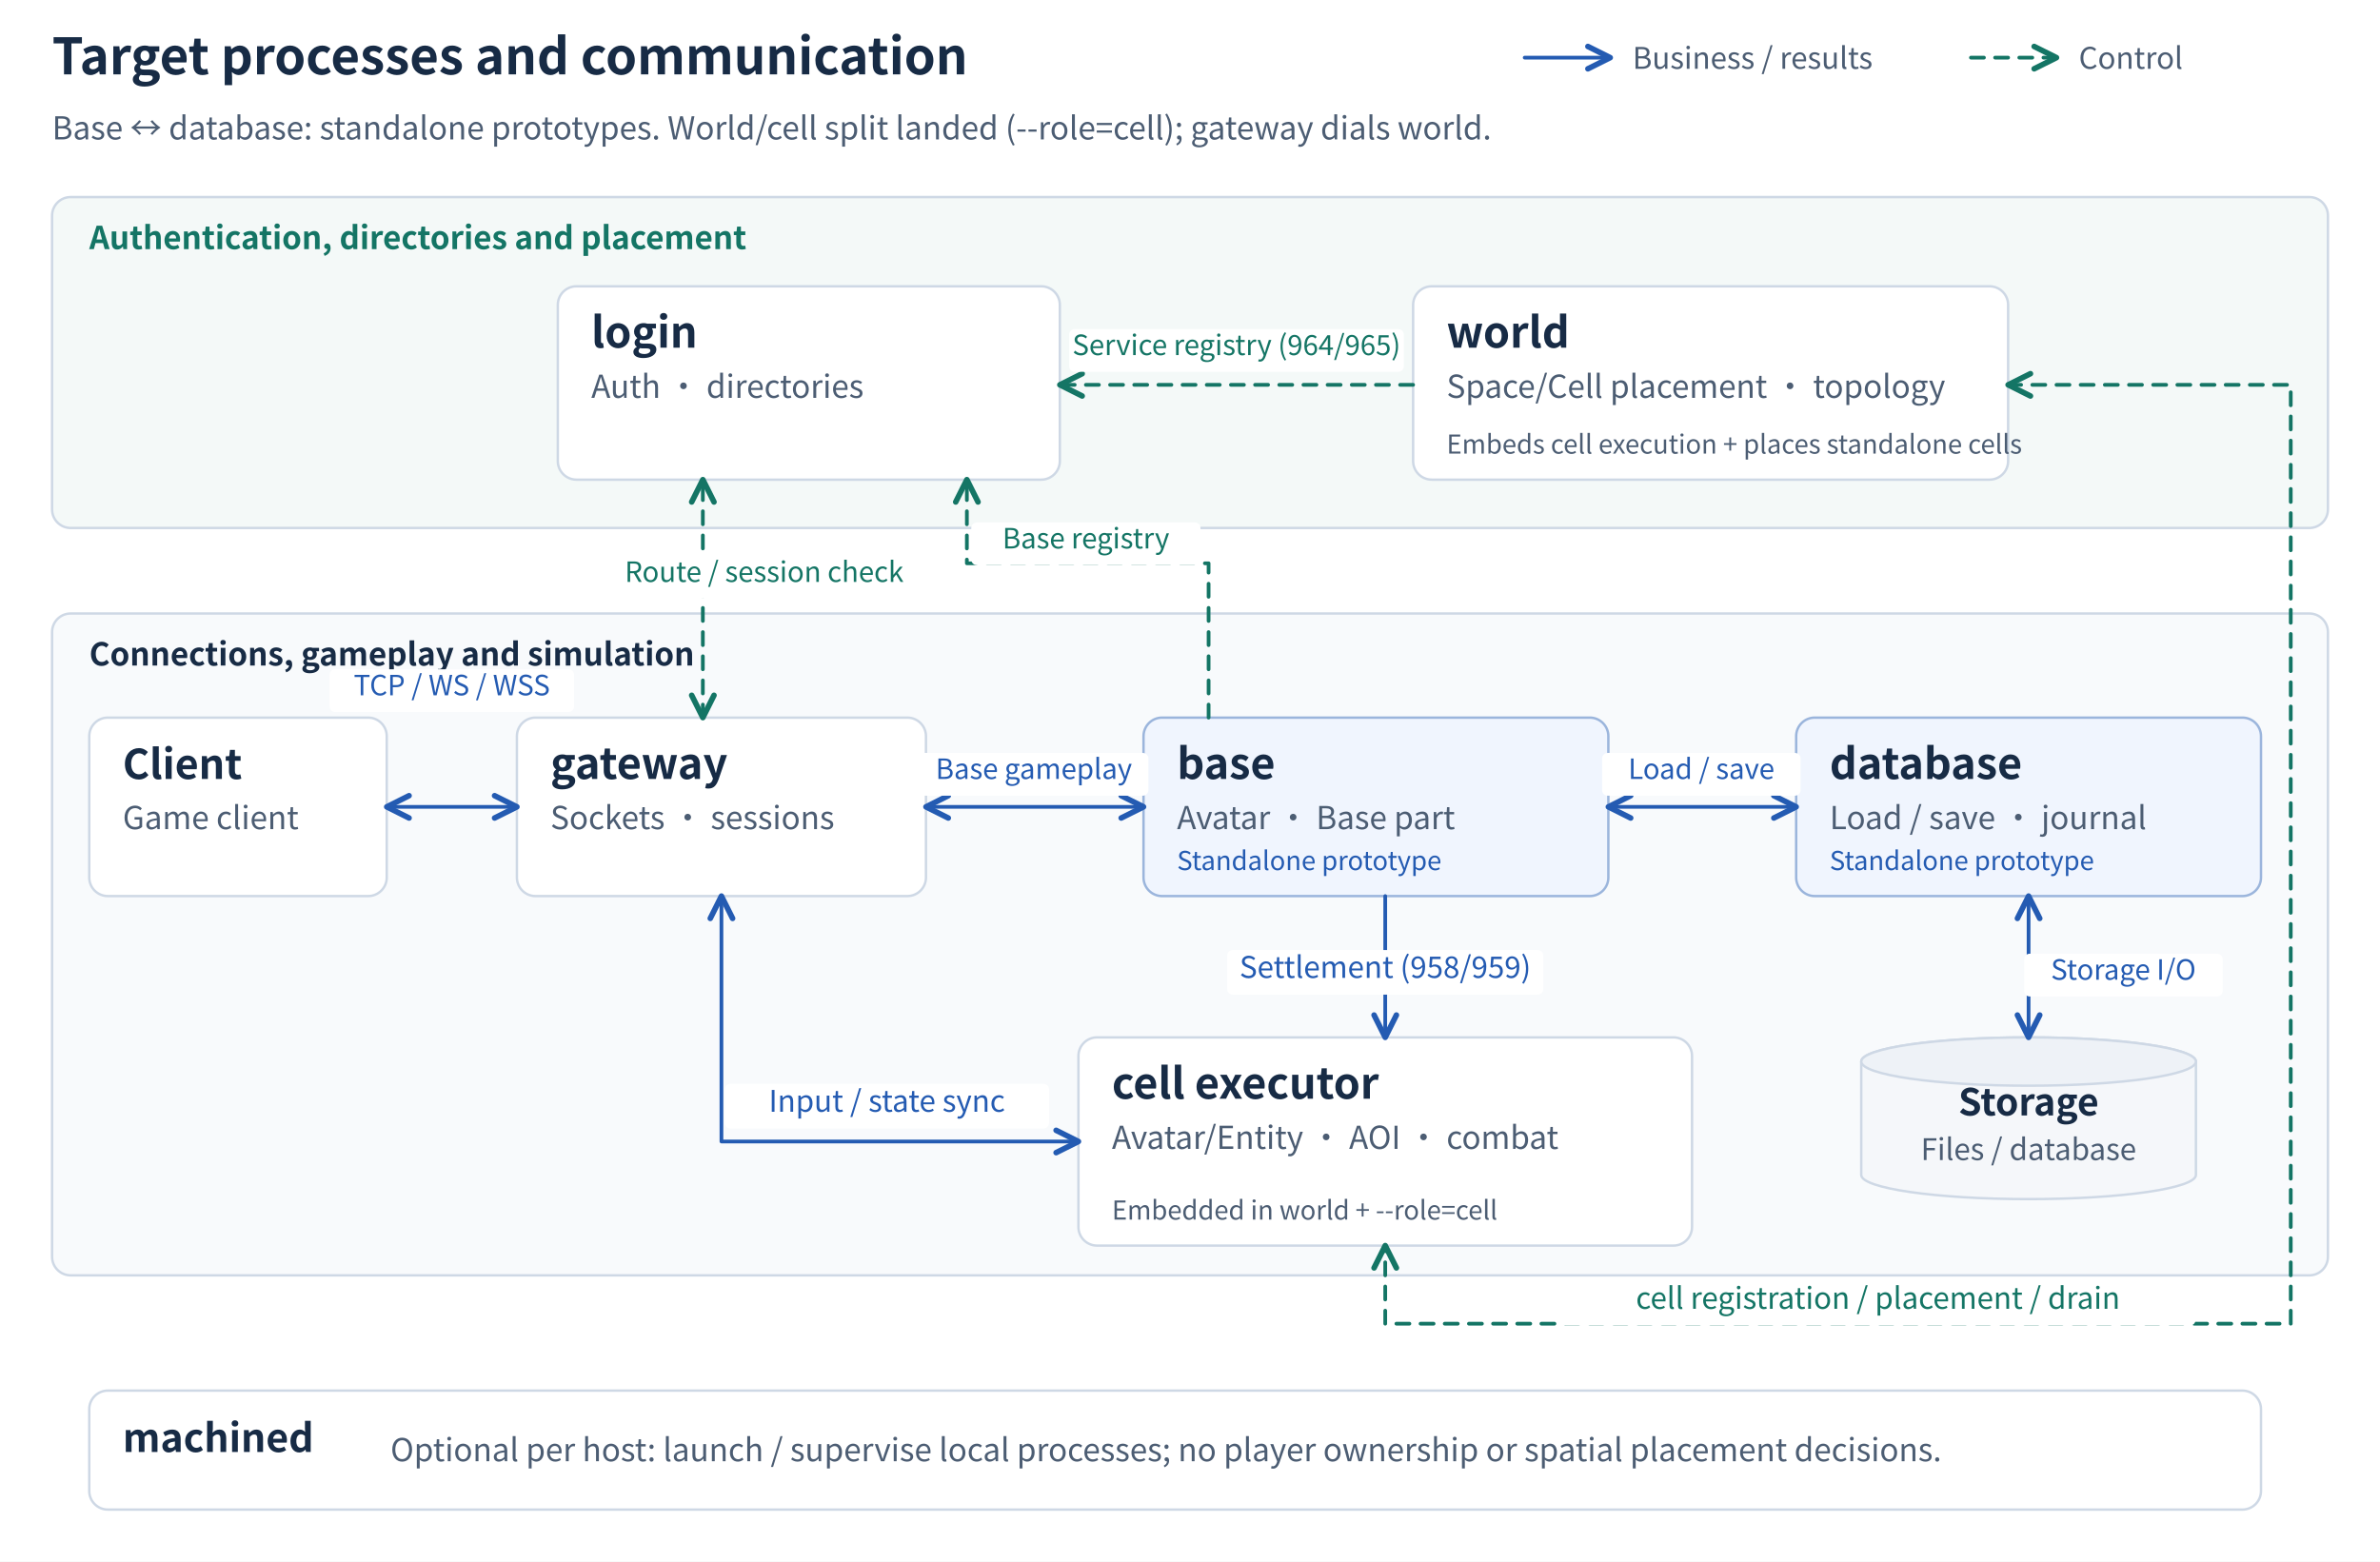
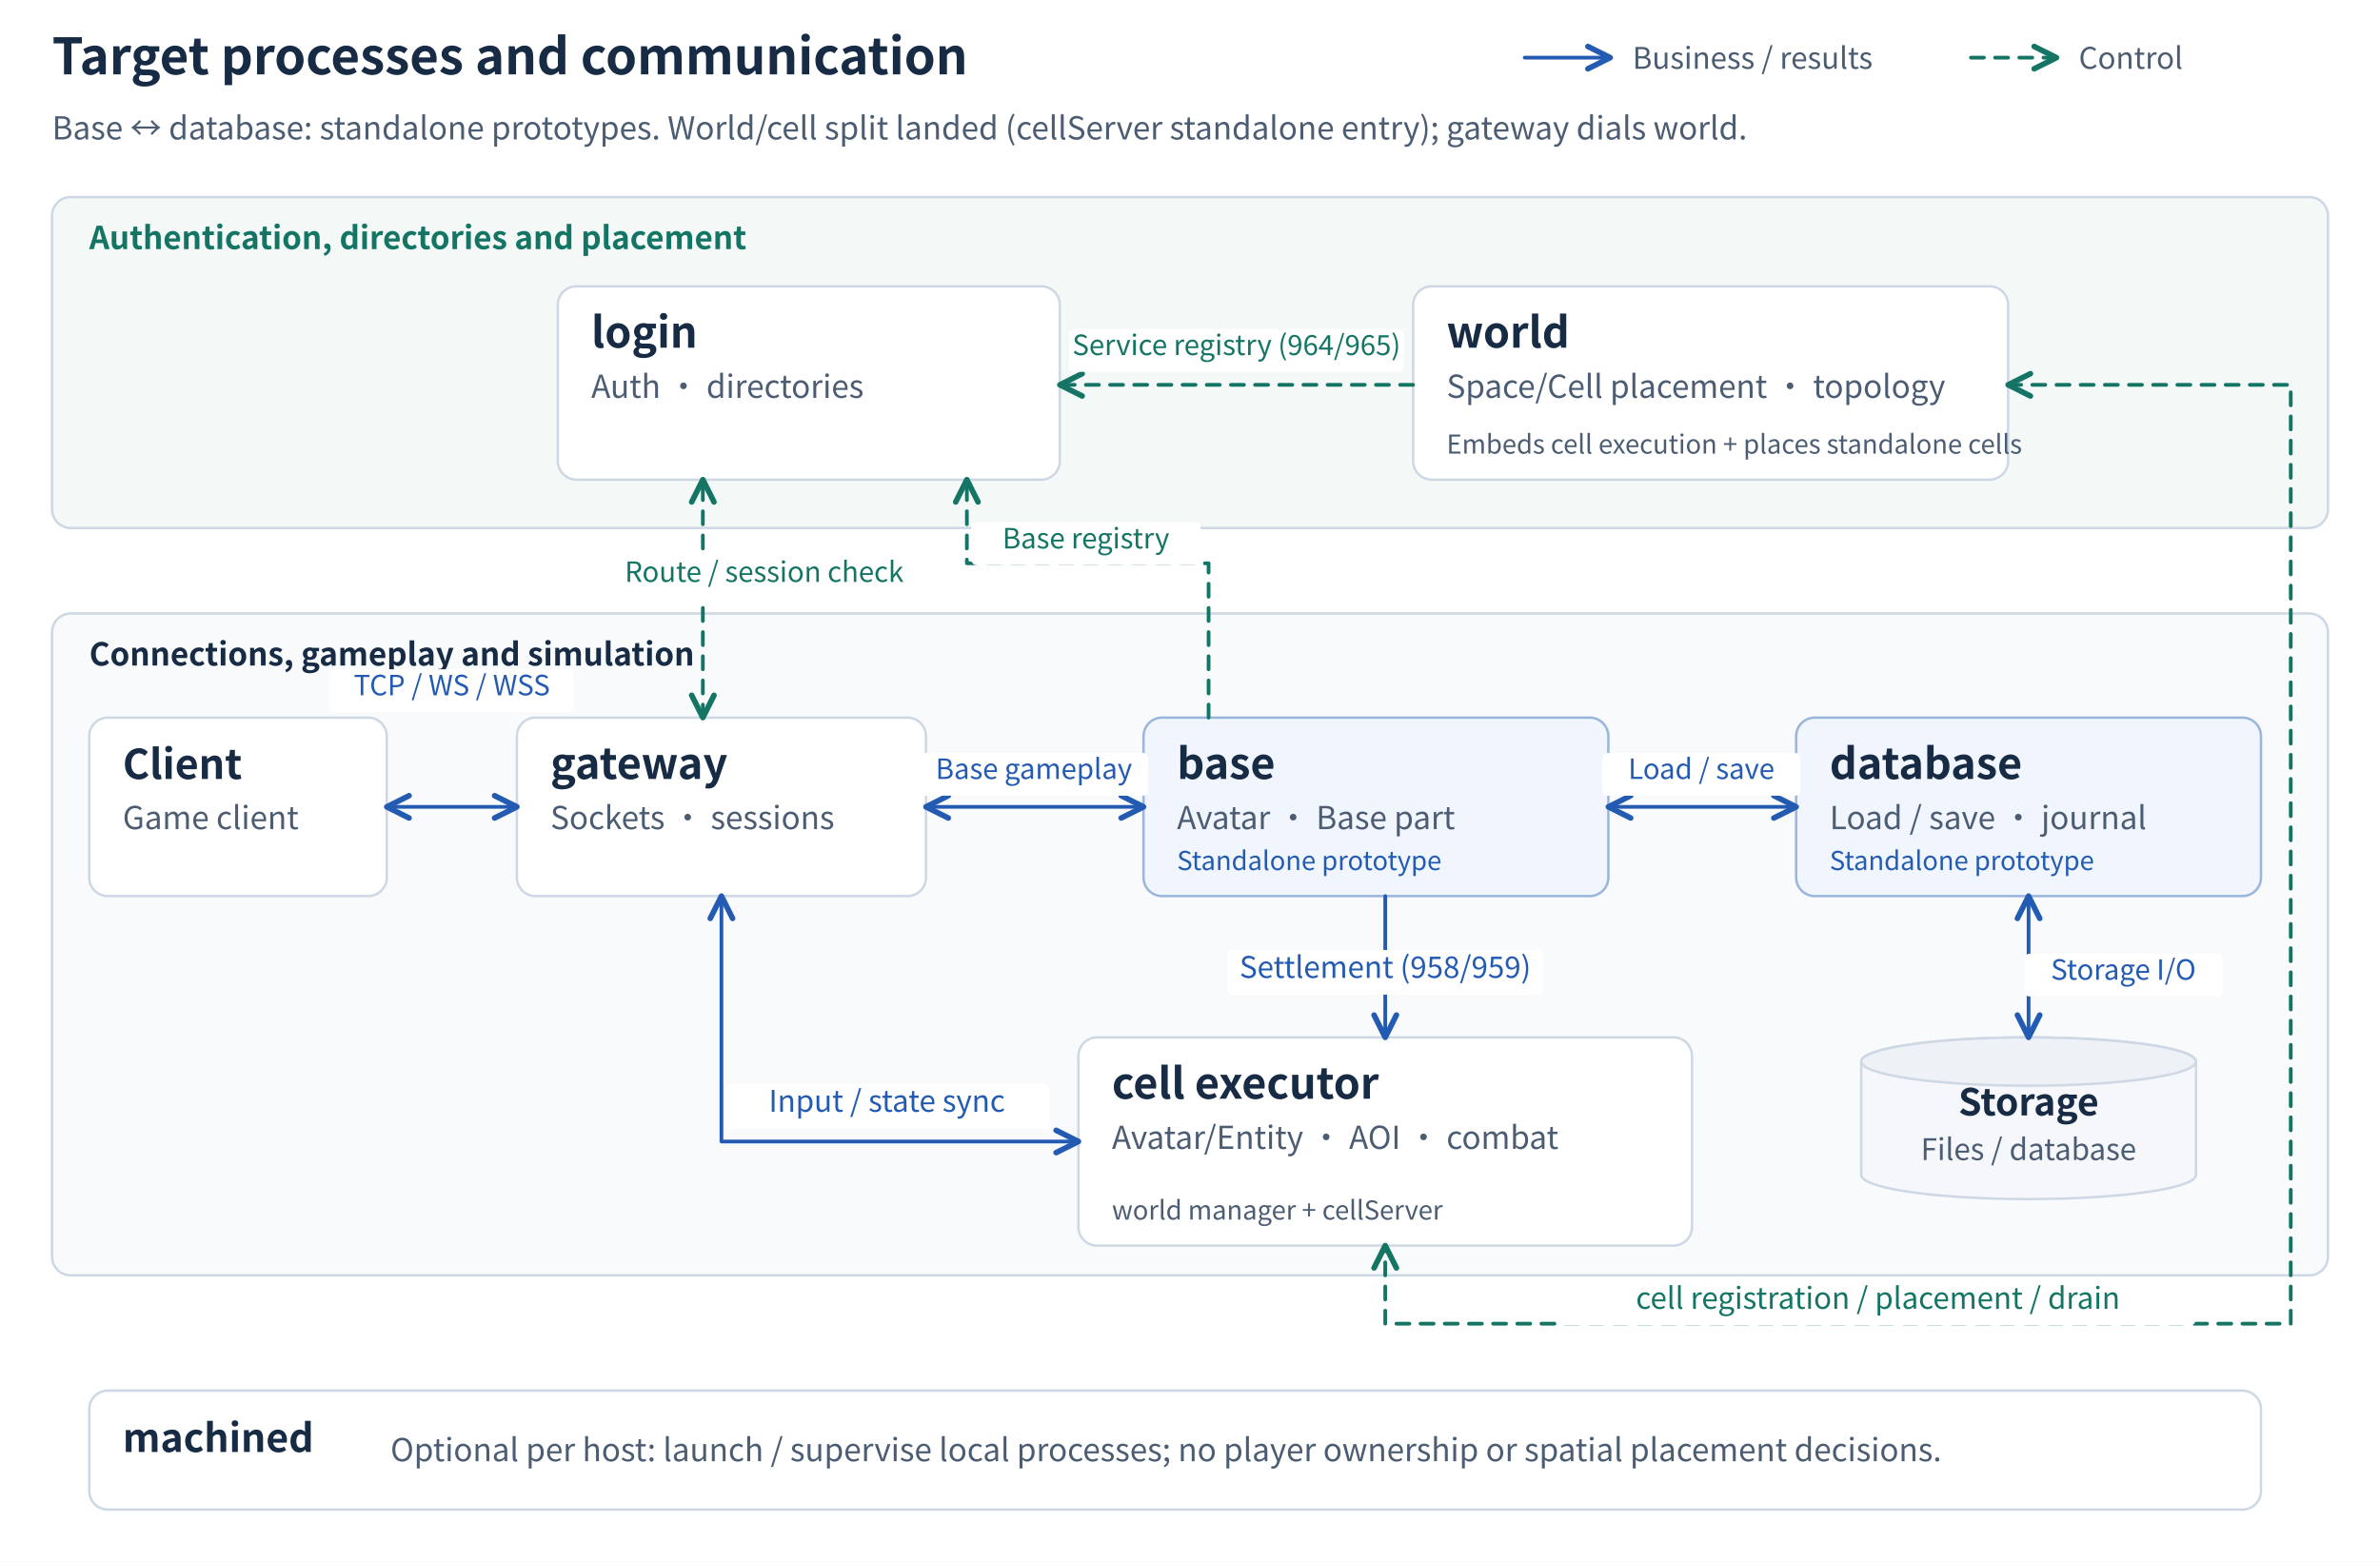
<svg xmlns="http://www.w3.org/2000/svg" width="1280" height="840" viewBox="0 0 1280 840" role="img" aria-labelledby="title desc" lang="en">
  <defs>
    <marker id="blue" markerWidth="8" markerHeight="8" refX="7" refY="4" orient="auto-start-reverse">
      <path d="M1 1 L7 4 L1 7" fill="none" stroke="#245bb2" stroke-width="1.5" stroke-linecap="round" stroke-linejoin="round" />
    </marker>
    <marker id="teal" markerWidth="8" markerHeight="8" refX="7" refY="4" orient="auto-start-reverse">
      <path d="M1 1 L7 4 L1 7" fill="none" stroke="#147565" stroke-width="1.5" stroke-linecap="round" stroke-linejoin="round" />
    </marker>
    <style>text{font-family:ui-sans-serif,system-ui,-apple-system,"Segoe UI","Noto Sans CJK SC","Microsoft YaHei",sans-serif;fill:#172b45}.sub{fill:#4c5d73}.blue{fill:#245bb2}.teal{fill:#147565}</style>
  </defs>
  <rect width="1280" height="840" fill="#fff" />
  <text x="28" y="40" font-size="27" font-weight="600" text-anchor="start">Target processes and communication</text>
  <path d="M820 31 L866 31" fill="none" stroke="#245bb2" stroke-width="2" stroke-linecap="round" stroke-linejoin="round" marker-end="url(#blue)" />
  <text x="878" y="37" font-size="16" font-weight="400" text-anchor="start" class="sub">Business / results</text>
  <path d="M1060 31 L1106 31" fill="none" stroke="#147565" stroke-width="2" stroke-linecap="round" stroke-linejoin="round" marker-end="url(#teal)" stroke-dasharray="7 6" />
  <text x="1118" y="37" font-size="16" font-weight="400" text-anchor="start" class="sub">Control</text>
-   <text x="28" y="75" font-size="17" font-weight="400" text-anchor="start" class="sub">Base ↔ database: standalone prototypes. World/cell split landed (--role=cell); gateway dials world.</text>
+   <text x="28" y="75" font-size="17" font-weight="400" text-anchor="start" class="sub">Base ↔ database: standalone prototypes. World/cell split landed (cellServer standalone entry); gateway dials world.</text>
  <rect x="28" y="106" width="1224" height="178" rx="10" fill="#f4f9f8" stroke="#ced8e5" stroke-width="1.3" />
  <text x="48" y="134" font-size="17" font-weight="600" text-anchor="start" class="teal">Authentication, directories and placement</text>
  <g data-node="login">
    <rect x="300" y="154" width="270" height="104" rx="10" fill="#fff" stroke="#ced8e5" stroke-width="1.3" />
    <text x="318" y="187" font-size="23" font-weight="600" text-anchor="start">login</text>
    <text x="318" y="214" font-size="17" font-weight="400" text-anchor="start" class="sub">Auth · directories</text>
  </g>
  <g data-node="world">
    <rect x="760" y="154" width="320" height="104" rx="10" fill="#fff" stroke="#ced8e5" stroke-width="1.3" />
    <text x="778" y="187" font-size="23" font-weight="600" text-anchor="start">world</text>
    <text x="778" y="214" font-size="17" font-weight="400" text-anchor="start" class="sub">Space/Cell placement · topology</text>
    <text x="778" y="244" font-size="14" font-weight="500" text-anchor="start" class="sub">Embeds cell execution + places standalone cells</text>
  </g>
  <path d="M760 207 L570 207" fill="none" stroke="#147565" stroke-width="2" stroke-linecap="round" stroke-linejoin="round" marker-end="url(#teal)" stroke-dasharray="7 6" />
  <rect x="575" y="177" width="180" height="23" rx="3" fill="#fff" stroke="none" stroke-width="1.3" />
  <text x="665" y="191" font-size="15" font-weight="500" text-anchor="middle" class="teal">Service registry (964/965)</text>
  <rect x="28" y="330" width="1224" height="356" rx="10" fill="#f8fafc" stroke="#ced8e5" stroke-width="1.3" />
  <text x="48" y="358" font-size="17" font-weight="600" text-anchor="start">Connections, gameplay and simulation</text>
  <g data-node="Client">
    <rect x="48" y="386" width="160" height="96" rx="10" fill="#fff" stroke="#ced8e5" stroke-width="1.3" />
    <text x="66" y="419" font-size="22" font-weight="600" text-anchor="start">Client</text>
    <text x="66" y="446" font-size="17" font-weight="400" text-anchor="start" class="sub">Game client</text>
  </g>
  <g data-node="gateway">
    <rect x="278" y="386" width="220" height="96" rx="10" fill="#fff" stroke="#ced8e5" stroke-width="1.3" />
    <text x="296" y="419" font-size="23" font-weight="600" text-anchor="start">gateway</text>
    <text x="296" y="446" font-size="17" font-weight="400" text-anchor="start" class="sub">Sockets · sessions</text>
  </g>
  <g data-node="base">
    <rect x="615" y="386" width="250" height="96" rx="10" fill="#f0f5fe" stroke="#9bb5dc" stroke-width="1.3" />
    <text x="633" y="419" font-size="23" font-weight="600" text-anchor="start">base</text>
    <text x="633" y="446" font-size="17" font-weight="400" text-anchor="start" class="sub">Avatar · Base part</text>
    <text x="633" y="468" font-size="14" font-weight="500" text-anchor="start" class="blue">Standalone prototype</text>
  </g>
  <g data-node="database">
    <rect x="966" y="386" width="250" height="96" rx="10" fill="#f0f5fe" stroke="#9bb5dc" stroke-width="1.3" />
    <text x="984" y="419" font-size="23" font-weight="600" text-anchor="start">database</text>
    <text x="984" y="446" font-size="17" font-weight="400" text-anchor="start" class="sub">Load / save · journal</text>
    <text x="984" y="468" font-size="14" font-weight="500" text-anchor="start" class="blue">Standalone prototype</text>
  </g>
  <g data-node="cell executor">
    <rect x="580" y="558" width="330" height="112" rx="10" fill="#fff" stroke="#ced8e5" stroke-width="1.3" />
    <text x="598" y="591" font-size="23" font-weight="600" text-anchor="start">cell executor</text>
    <text x="598" y="618" font-size="17" font-weight="400" text-anchor="start" class="sub">Avatar/Entity · AOI · combat</text>
-     <text x="598" y="656" font-size="14" font-weight="500" text-anchor="start" class="sub">Embedded in world + --role=cell</text>
+     <text x="598" y="656" font-size="14" font-weight="500" text-anchor="start" class="sub">world manager + cellServer</text>
  </g>
  <path d="M1001 571 A90.0 13 0 0 1 1181 571 V632 A90.0 13 0 0 1 1001 632 Z" fill="#f5f7fa" stroke="#ced8e5" stroke-width="1.3" />
  <ellipse cx="1091.0" cy="571" rx="90.0" ry="13" fill="#eef2f7" stroke="#ced8e5" stroke-width="1.3" />
  <text x="1091.0" y="600" font-size="20" font-weight="600" text-anchor="middle">Storage</text>
  <text x="1091.0" y="624" font-size="16" font-weight="400" text-anchor="middle" class="sub">Files / database</text>
  <path d="M208 434 L278 434" fill="none" stroke="#245bb2" stroke-width="2" stroke-linecap="round" stroke-linejoin="round" marker-end="url(#blue)" marker-start="url(#blue)" />
  <rect x="177.25" y="360" width="131.5" height="23" rx="3" fill="#fff" stroke="none" stroke-width="1.3" />
  <text x="243" y="374" font-size="15" font-weight="500" text-anchor="middle" class="blue">TCP / WS / WSS</text>
  <path d="M498 434 L615 434" fill="none" stroke="#245bb2" stroke-width="2" stroke-linecap="round" stroke-linejoin="round" marker-end="url(#blue)" marker-start="url(#blue)" />
  <rect x="494.375" y="405" width="123.25" height="23" rx="3" fill="#fff" stroke="none" stroke-width="1.3" />
  <text x="556" y="419" font-size="15" font-weight="500" text-anchor="middle" class="blue">Base gameplay</text>
  <path d="M865 434 L966 434" fill="none" stroke="#245bb2" stroke-width="2" stroke-linecap="round" stroke-linejoin="round" marker-end="url(#blue)" marker-start="url(#blue)" />
  <rect x="861.625" y="405" width="106.75" height="23" rx="3" fill="#fff" stroke="none" stroke-width="1.3" />
  <text x="915" y="419" font-size="15" font-weight="500" text-anchor="middle" class="blue">Load / save</text>
  <path d="M388 482 L388 614 L580 614" fill="none" stroke="#245bb2" stroke-width="2" stroke-linecap="round" stroke-linejoin="round" marker-end="url(#blue)" marker-start="url(#blue)" />
  <rect x="389.8" y="583" width="174.4" height="24" rx="3" fill="#fff" stroke="none" stroke-width="1.3" />
  <text x="477" y="598" font-size="16" font-weight="500" text-anchor="middle" class="blue">Input / state sync</text>
  <path d="M745 482 L745 558" fill="none" stroke="#245bb2" stroke-width="2" stroke-linecap="round" stroke-linejoin="round" marker-end="url(#blue)" />
  <rect x="660" y="511" width="170" height="24" rx="3" fill="#fff" stroke="none" stroke-width="1.3" />
  <text x="745" y="526" font-size="16" font-weight="500" text-anchor="middle" class="blue">Settlement (958/959)</text>
  <path d="M1091 482 L1091 558" fill="none" stroke="#245bb2" stroke-width="2" stroke-linecap="round" stroke-linejoin="round" marker-end="url(#blue)" marker-start="url(#blue)" />
  <rect x="1088.625" y="513" width="106.75" height="23" rx="3" fill="#fff" stroke="none" stroke-width="1.3" />
  <text x="1142" y="527" font-size="15" font-weight="500" text-anchor="middle" class="blue">Storage I/O</text>
  <path d="M378 386 L378 258" fill="none" stroke="#147565" stroke-width="2" stroke-linecap="round" stroke-linejoin="round" marker-end="url(#teal)" marker-start="url(#teal)" stroke-dasharray="7 6" />
  <rect x="328.5" y="299" width="165" height="23" rx="3" fill="#fff" stroke="none" stroke-width="1.3" />
  <text x="411" y="313" font-size="15" font-weight="500" text-anchor="middle" class="teal">Route / session check</text>
  <path d="M650 386 L650 303 L520 303 L520 258" fill="none" stroke="#147565" stroke-width="2" stroke-linecap="round" stroke-linejoin="round" marker-end="url(#teal)" stroke-dasharray="7 6" />
  <rect x="522.375" y="281" width="123.25" height="23" rx="3" fill="#fff" stroke="none" stroke-width="1.3" />
  <text x="584" y="295" font-size="15" font-weight="500" text-anchor="middle" class="teal">Base registry</text>
  <path d="M1080 207 L1232 207 L1232 712 L745 712 L745 670" fill="none" stroke="#147565" stroke-width="2" stroke-linecap="round" stroke-linejoin="round" marker-end="url(#teal)" marker-start="url(#teal)" stroke-dasharray="7 6" />
  <rect x="839.2" y="689" width="341.6" height="24" rx="3" fill="#fff" stroke="none" stroke-width="1.3" />
  <text x="1010" y="704" font-size="16" font-weight="500" text-anchor="middle" class="teal">cell registration / placement / drain</text>
  <g data-node="machined">
    <rect x="48" y="748" width="1168" height="64" rx="10" fill="#fff" stroke="#ced8e5" stroke-width="1.3" />
    <text x="66" y="781" font-size="21" font-weight="600" text-anchor="start">machined</text>
  </g>
  <text x="210" y="786" font-size="17" font-weight="400" text-anchor="start" class="sub">Optional per host: launch / supervise local processes; no player ownership or spatial placement decisions.</text>
</svg>
